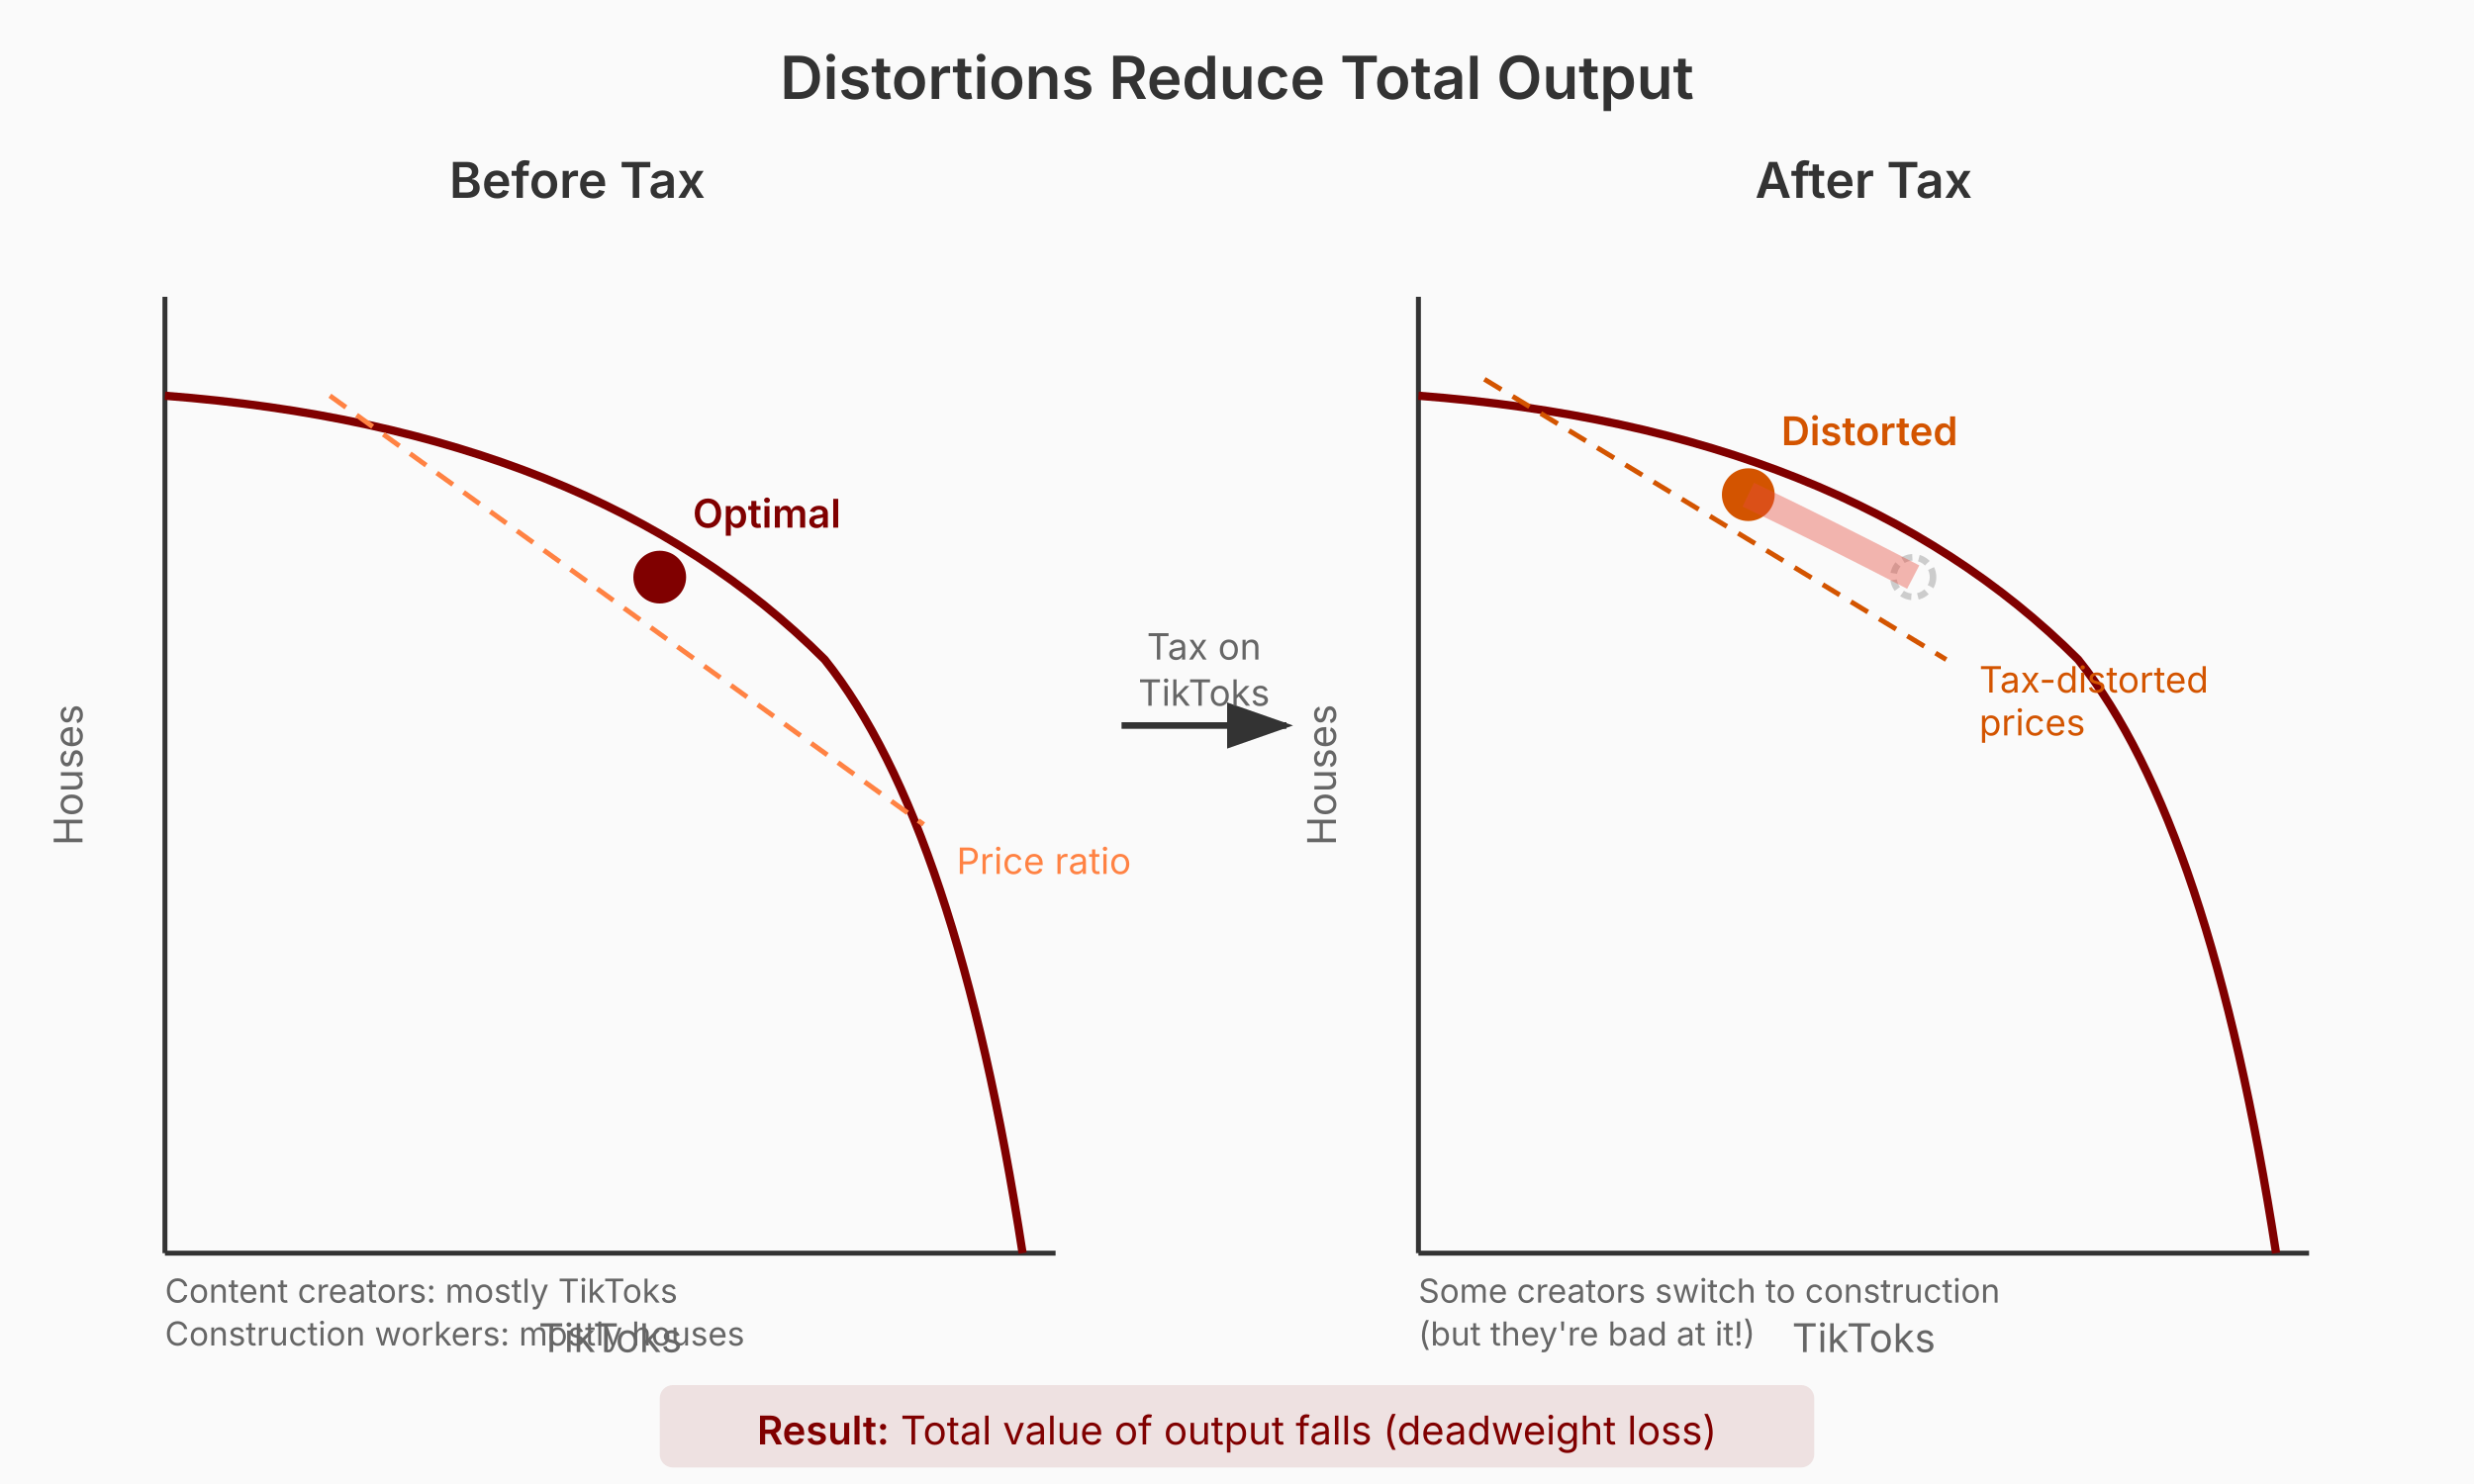
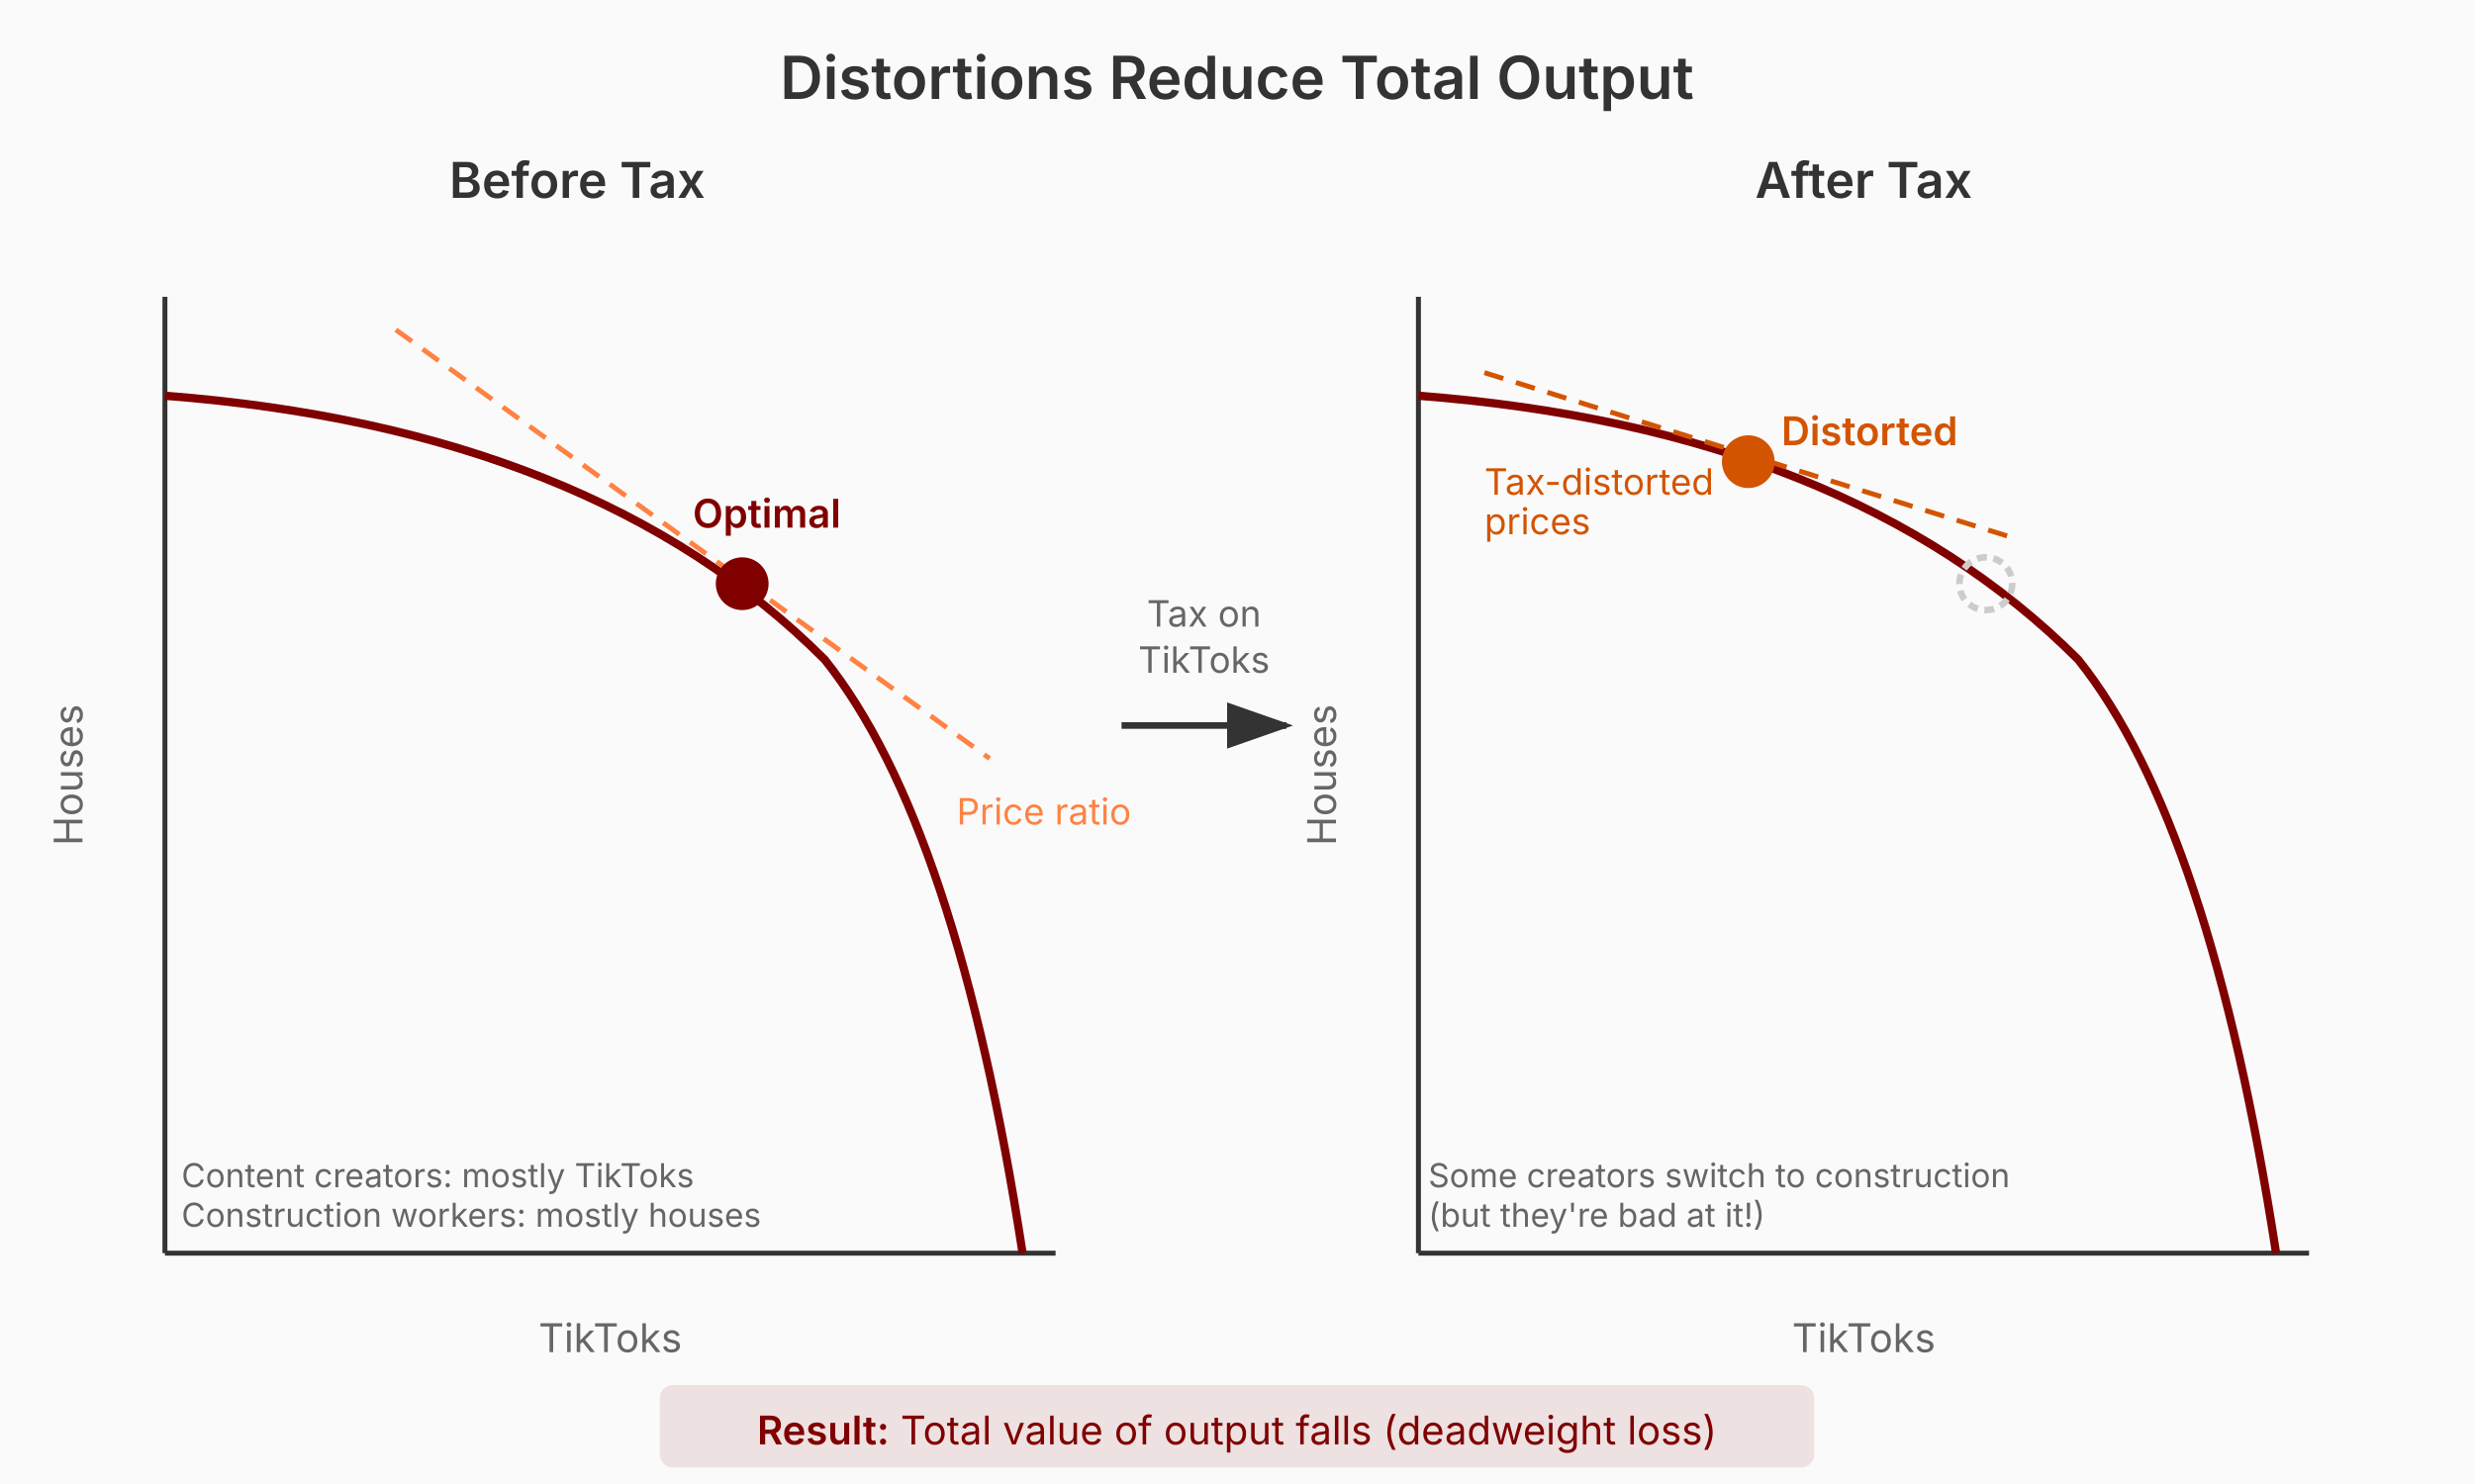
<svg xmlns="http://www.w3.org/2000/svg" viewBox="0 0 750 450">
  <rect width="750" height="450" fill="#fafafa" />
  <text x="375" y="30" text-anchor="middle" font-family="Inter, sans-serif" font-size="18" font-weight="600" fill="#333">
    Distortions Reduce Total Output
  </text>
  <text x="175" y="60" text-anchor="middle" font-family="Inter, sans-serif" font-size="15" font-weight="600" fill="#333">
    Before Tax
  </text>
  <line x1="50" y1="380" x2="320" y2="380" stroke="#333" stroke-width="1.5" />
  <line x1="50" y1="380" x2="50" y2="90" stroke="#333" stroke-width="1.5" />
  <text x="185" y="410" text-anchor="middle" font-family="Inter, sans-serif" font-size="12" fill="#666">TikToks</text>
  <text x="25" y="235" text-anchor="middle" font-family="Inter, sans-serif" font-size="12" fill="#666" transform="rotate(-90 25 235)">Houses</text>
  <path d="M50,120 Q180,130 250,200 Q290,250 310,380" fill="none" stroke="#800000" stroke-width="2.5" />
-   <circle cx="200" cy="175" r="8" fill="#800000" />
+   <line x1="120" y1="100" x2="300" y2="230" stroke="#ff8243" stroke-width="1.5" stroke-dasharray="6,4" />
+   <text x="290" y="250" font-family="Inter, sans-serif" font-size="11" fill="#ff8243">Price ratio</text>
+   <circle cx="225" cy="177" r="8" fill="#800000" />
  <text x="210" y="160" font-family="Inter, sans-serif" font-size="12" font-weight="600" fill="#800000">Optimal</text>
-   <line x1="100" y1="120" x2="280" y2="250" stroke="#ff8243" stroke-width="1.5" stroke-dasharray="6,4" />
-   <text x="290" y="265" font-family="Inter, sans-serif" font-size="11" fill="#ff8243">Price ratio</text>
-   <text x="50" y="395" font-family="Inter, sans-serif" font-size="10" fill="#666">Content creators: mostly TikToks</text>
-   <text x="50" y="408" font-family="Inter, sans-serif" font-size="10" fill="#666">Construction workers: mostly houses</text>
+   <text x="55" y="360" font-family="Inter, sans-serif" font-size="10" fill="#666">Content creators: mostly TikToks</text>
+   <text x="55" y="372" font-family="Inter, sans-serif" font-size="10" fill="#666">Construction workers: mostly houses</text>
  <path d="M340,220 L390,220" stroke="#333" stroke-width="2" marker-end="url(#arrowhead)" />
-   <text x="365" y="200" text-anchor="middle" font-family="Inter, sans-serif" font-size="11" fill="#666">Tax on</text>
-   <text x="365" y="214" text-anchor="middle" font-family="Inter, sans-serif" font-size="11" fill="#666">TikToks</text>
+   <text x="365" y="190" text-anchor="middle" font-family="Inter, sans-serif" font-size="11" fill="#666">Tax on</text>
+   <text x="365" y="204" text-anchor="middle" font-family="Inter, sans-serif" font-size="11" fill="#666">TikToks</text>
  <defs>
    <marker id="arrowhead" markerWidth="10" markerHeight="7" refX="9" refY="3.5" orient="auto">
      <polygon points="0 0, 10 3.5, 0 7" fill="#333" />
    </marker>
  </defs>
  <text x="565" y="60" text-anchor="middle" font-family="Inter, sans-serif" font-size="15" font-weight="600" fill="#333">
    After Tax
  </text>
  <line x1="430" y1="380" x2="700" y2="380" stroke="#333" stroke-width="1.5" />
  <line x1="430" y1="380" x2="430" y2="90" stroke="#333" stroke-width="1.5" />
  <text x="565" y="410" text-anchor="middle" font-family="Inter, sans-serif" font-size="12" fill="#666">TikToks</text>
  <text x="405" y="235" text-anchor="middle" font-family="Inter, sans-serif" font-size="12" fill="#666" transform="rotate(-90 405 235)">Houses</text>
  <path d="M430,120 Q560,130 630,200 Q670,250 690,380" fill="none" stroke="#800000" stroke-width="2.5" />
-   <circle cx="580" cy="175" r="6" fill="none" stroke="#ccc" stroke-width="2" stroke-dasharray="3,2" />
-   <circle cx="530" cy="150" r="8" fill="#d35400" />
+   <circle cx="602" cy="177" r="8" fill="none" stroke="#ccc" stroke-width="2" stroke-dasharray="3,2" />
+   <circle cx="530" cy="140" r="8" fill="#d35400" />
  <text x="540" y="135" font-family="Inter, sans-serif" font-size="12" font-weight="600" fill="#d35400">Distorted</text>
-   <line x1="450" y1="115" x2="590" y2="200" stroke="#d35400" stroke-width="1.5" stroke-dasharray="6,4" />
-   <text x="600" y="210" font-family="Inter, sans-serif" font-size="11" fill="#d35400">Tax-distorted</text>
-   <text x="600" y="223" font-family="Inter, sans-serif" font-size="11" fill="#d35400">prices</text>
-   <path d="M530,150 Q555,162 580,175" fill="none" stroke="#e74c3c" stroke-width="8" opacity="0.4" />
-   <text x="430" y="395" font-family="Inter, sans-serif" font-size="10" fill="#666">Some creators switch to construction</text>
-   <text x="430" y="408" font-family="Inter, sans-serif" font-size="10" fill="#666">(but they're bad at it!)</text>
+   <line x1="450" y1="113" x2="610" y2="163" stroke="#d35400" stroke-width="1.5" stroke-dasharray="6,4" />
+   <text x="450" y="150" font-family="Inter, sans-serif" font-size="11" fill="#d35400">Tax-distorted</text>
+   <text x="450" y="162" font-family="Inter, sans-serif" font-size="11" fill="#d35400">prices</text>
+   <text x="433" y="360" font-family="Inter, sans-serif" font-size="10" fill="#666">Some creators switch to construction</text>
+   <text x="433" y="372" font-family="Inter, sans-serif" font-size="10" fill="#666">(but they're bad at it!)</text>
  <rect x="200" y="420" width="350" height="25" fill="#800000" rx="4" opacity="0.1" />
  <text x="375" y="438" text-anchor="middle" font-family="Inter, sans-serif" font-size="12" fill="#800000">
    <tspan font-weight="600">Result:</tspan> Total value of output falls (deadweight loss)
  </text>
</svg>
